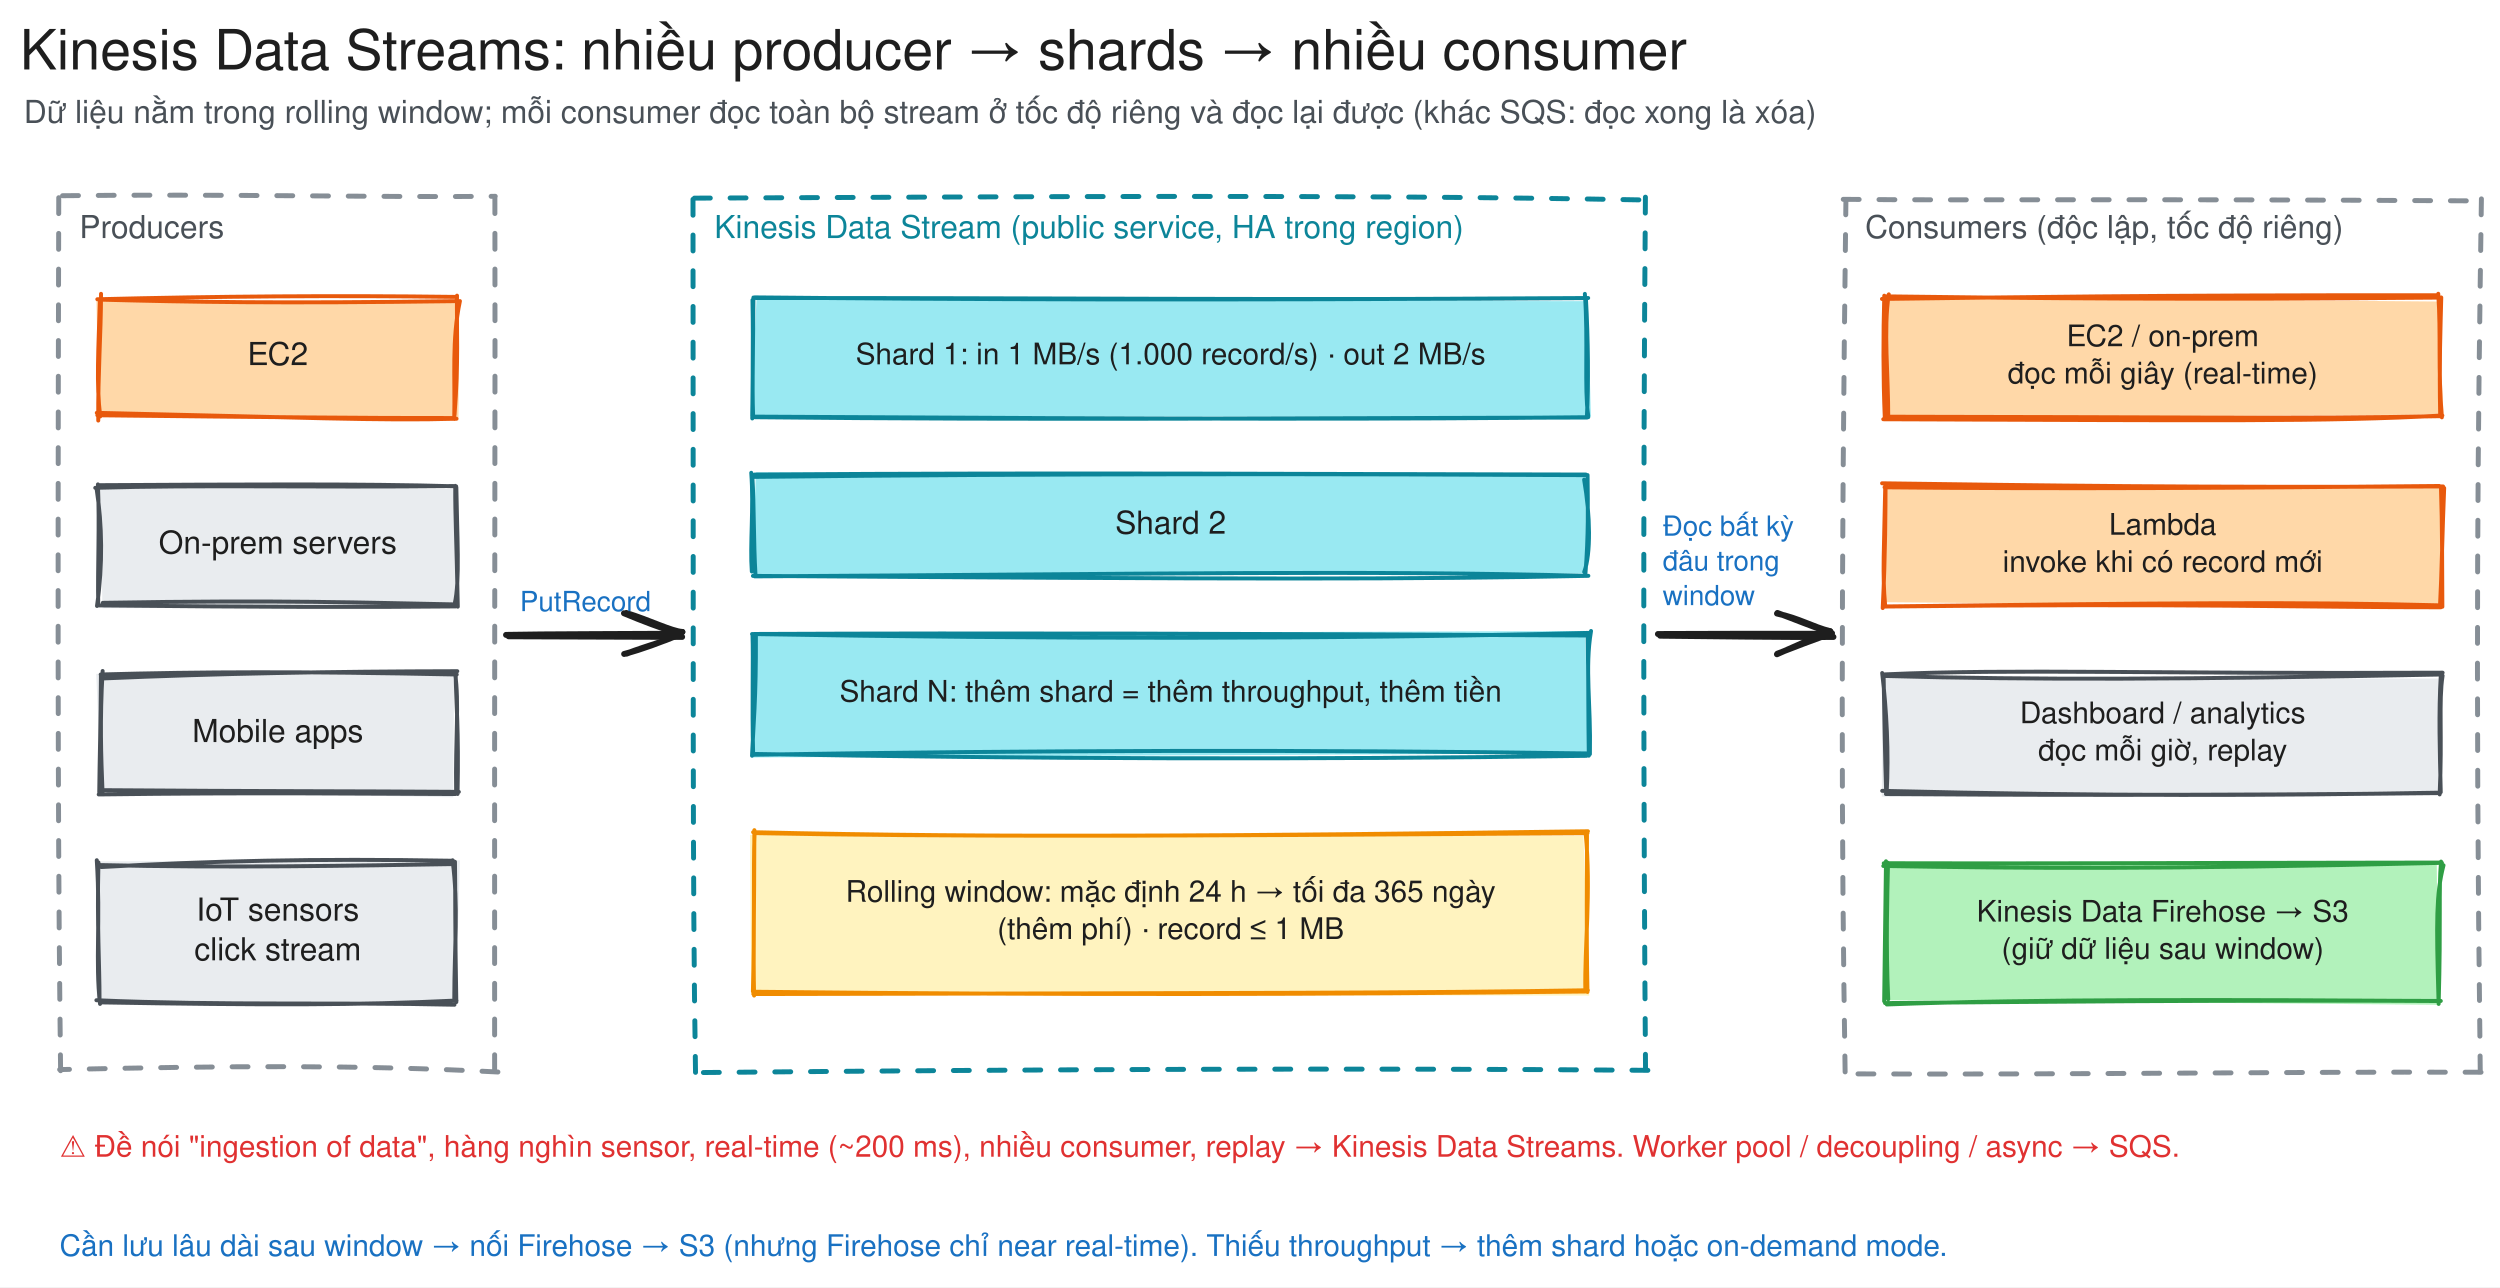
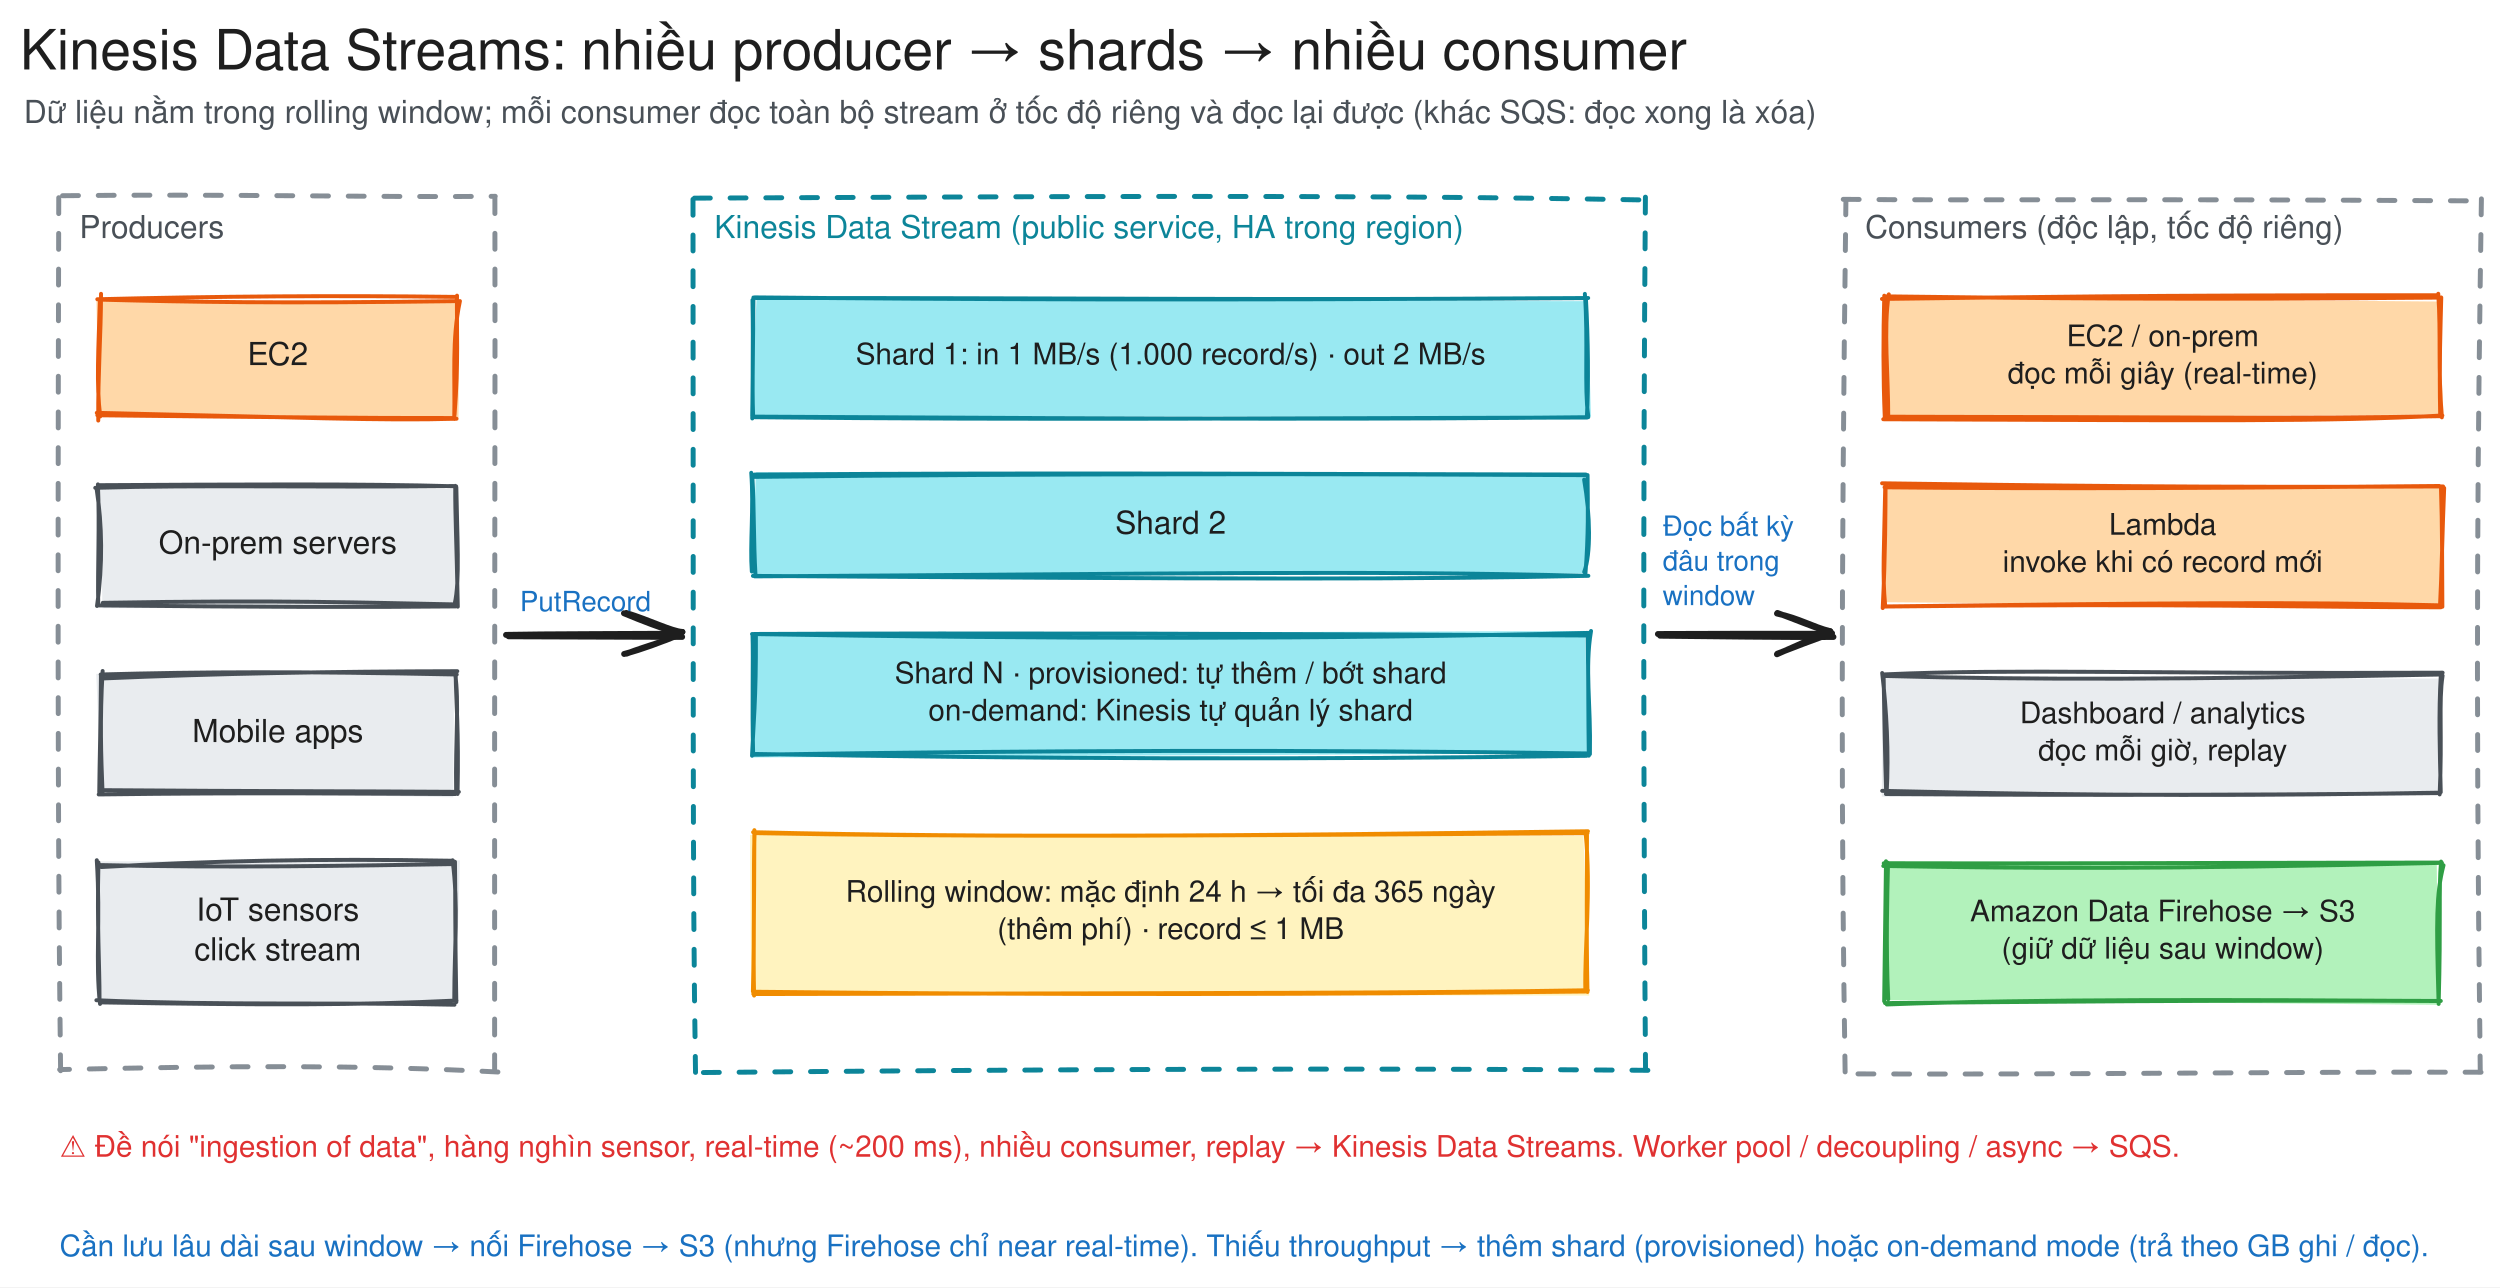
<svg xmlns="http://www.w3.org/2000/svg" version="1.1" viewBox="0 0 1260 648.75" width="1260" height="648.75">
  <defs>
    <style>
      @font-face {
        font-family: "Virgil";
        src: url("https://excalidraw.com/Virgil.woff2");
      }
      @font-face {
        font-family: "Cascadia";
        src: url("https://excalidraw.com/Cascadia.woff2");
      }
    </style>
  </defs>
  <rect x="0" y="0" width="1260" height="648.75" fill="#ffffff" />
  <g transform="translate(10 10) rotate(0 426.02 17.5)">
    <text x="0" y="25" font-family="Helvetica, Segoe UI Emoji" font-size="28px" fill="#1e1e1e" text-anchor="start" style="white-space: pre;" direction="ltr">Kinesis Data Streams: nhiều producer → shards → nhiều consumer</text>
  </g>
  <g transform="translate(12 48) rotate(0 467.04 10)">
    <text x="0" y="14" font-family="Helvetica, Segoe UI Emoji" font-size="16px" fill="#495057" text-anchor="start" style="white-space: pre;" direction="ltr">Dữ liệu nằm trong rolling window; mỗi consumer đọc toàn bộ stream ở tốc độ riêng và đọc lại được (khác SQS: đọc xong là xóa)</text>
  </g>
  <g stroke-linecap="round" transform="translate(30 100) rotate(0 110 220)">
    <path d="M1.53 -1.36 C80.77 -2.32, 161.08 -0.44, 219.6 -1.06 M219.42 -0.39 C219.67 95.21, 219.14 191.29, 219.29 440.84 M220.94 440.29 C151.65 436.63, 83.85 437.18, 0.06 439.07 M0.54 439.64 C-0.55 348.04, -1.1 254.15, -0.39 -0.56" stroke="#868e96" stroke-width="2.5" fill="none" stroke-dasharray="8 10" />
  </g>
  <g transform="translate(40 106) rotate(0 39.04 10)">
    <text x="0" y="14" font-family="Helvetica, Segoe UI Emoji" font-size="16px" fill="#495057" text-anchor="start" style="white-space: pre;" direction="ltr">Producers</text>
  </g>
  <g stroke-linecap="round" transform="translate(350 100) rotate(0 240 220)">
    <path d="M-0.02 -0.14 C163.38 -0.79, 325.05 -2.11, 479.85 0.8 M479.29 -0.62 C478.03 155.61, 478.34 311.7, 479.36 440.64 M480.51 439.44 C331.74 438.24, 184.85 438.9, -0.64 440.6 M0.54 440.46 C-1.08 340.12, -0.43 240.42, -0.73 0.03" stroke="#0c8599" stroke-width="2.5" fill="none" stroke-dasharray="8 10" />
  </g>
  <g transform="translate(360 106) rotate(0 201.12 10)">
    <text x="0" y="14" font-family="Helvetica, Segoe UI Emoji" font-size="16px" fill="#0c8599" text-anchor="start" style="white-space: pre;" direction="ltr">Kinesis Data Stream (public service, HA trong region)</text>
  </g>
  <g stroke-linecap="round" transform="translate(930 100) rotate(0 160 220)">
    <path d="M-0.99 0.46 C66.06 1.18, 131.88 0.07, 320.42 1.26 M320.63 0.24 C318.97 114.51, 317.43 229.42, 320.04 439.29 M320.43 440.4 C217.61 440.09, 116.39 441.71, -1.19 441.23 M-0.06 440.23 C-1.93 322.38, -2.18 204.35, 0.34 0.92" stroke="#868e96" stroke-width="2.5" fill="none" stroke-dasharray="8 10" />
  </g>
  <g transform="translate(940 106) rotate(0 124.16 10)">
    <text x="0" y="14" font-family="Helvetica, Segoe UI Emoji" font-size="16px" fill="#495057" text-anchor="start" style="white-space: pre;" direction="ltr">Consumers (độc lập, tốc độ riêng)</text>
  </g>
  <g stroke-linecap="round" transform="translate(50 150) rotate(0 90 30)">
    <path d="M-1.4 1.72 L181.42 1.7 L181.08 61.85 L-0.21 60.1" stroke="none" stroke-width="0" fill="#ffd8a8" />
    <path d="M1.08 1.03 C45.88 2.2, 89.84 3, 179.71 1.77 M-0.95 0.83 C58.52 -0.66, 118.89 -1.15, 179.65 -0.36 M181.8 1.74 C177.66 21.19, 179.41 39.78, 178.94 61.16 M180.33 -0.99 C180.08 15.24, 181.19 32.29, 179.08 59.07 M180.05 61.03 C142.13 62.18, 100.56 60.31, -1.22 58.07 M179.28 60.69 C132.57 60.76, 86.54 60.26, -0.93 59.29 M-0.48 61.96 C-0.68 38.13, 0.89 18.46, 0.92 -1.91 M0.51 59.9 C-1.51 43.57, -0.4 26.47, 0.38 0.64" stroke="#e8590c" stroke-width="2" fill="none" />
  </g>
  <g transform="translate(124.64 170) rotate(0 15.36 10)">
    <text x="15.36" y="14" font-family="Helvetica, Segoe UI Emoji" font-size="16px" fill="#1e1e1e" text-anchor="middle" style="white-space: pre;" direction="ltr">EC2</text>
  </g>
  <g stroke-linecap="round" transform="translate(50 245) rotate(0 90 30)">
    <path d="M0.44 -0.93 L178.94 1.51 L179.48 61.15 L1.62 61.52" stroke="none" stroke-width="0" fill="#e9ecef" />
    <path d="M-1.99 0.87 C51.35 -0.74, 106.86 0.75, 178.51 -0.03 M0.35 -0.47 C66.89 -0.82, 133.07 -1.31, 179.9 0.11 M179.99 0.64 C180.33 24.26, 181.89 47.98, 179.13 59.41 M179.45 -0.13 C179.33 13.9, 180.15 29.52, 180.72 60.76 M179.15 59.62 C134.32 58.81, 92.97 57.26, 1.8 58.83 M179.7 60.63 C133.34 61.12, 84.53 60.97, -0.6 60.12 M-1.11 60.41 C1.91 39.34, 1.43 19.32, -1.22 1.99 M-0.49 60.04 C-0.88 40.64, 0.27 19.81, -0.65 -0.87" stroke="#495057" stroke-width="2" fill="none" />
  </g>
  <g transform="translate(74.96 265) rotate(0 65.04 10)">
    <text x="65.04" y="14" font-family="Helvetica, Segoe UI Emoji" font-size="16px" fill="#1e1e1e" text-anchor="middle" style="white-space: pre;" direction="ltr">On-prem servers</text>
  </g>
  <g stroke-linecap="round" transform="translate(50 340) rotate(0 90 30)">
    <path d="M-1.52 -0.38 L178.86 0.41 L178.48 61.85 L1.04 58.4" stroke="none" stroke-width="0" fill="#e9ecef" />
    <path d="M1.52 1.95 C59.32 -0.58, 117.66 -1.59, 180.47 -1.72 M0.74 -0.06 C51.07 -1.42, 100.7 -1.69, 180.19 -0.05 M179.36 -0.87 C181.52 14.74, 179.48 31.2, 179.89 59.43 M179.66 -0.57 C179.82 14.31, 181.3 27.21, 180.6 60.17 M181.26 59.1 C129.93 58.71, 80.65 58.86, 1.74 58.24 M179.46 60.2 C130.26 60.05, 79.64 59.36, -0.25 60.4 M1.67 59.19 C0.96 41.27, 0.26 22.99, 1.73 -1.82 M0.02 59.28 C0.19 42.5, 0.76 25.03, 0.87 0.38" stroke="#495057" stroke-width="2" fill="none" />
  </g>
  <g transform="translate(96.48 360) rotate(0 43.52 10)">
    <text x="43.52" y="14" font-family="Helvetica, Segoe UI Emoji" font-size="16px" fill="#1e1e1e" text-anchor="middle" style="white-space: pre;" direction="ltr">Mobile apps</text>
  </g>
  <g stroke-linecap="round" transform="translate(50 435) rotate(0 90 35)">
    <path d="M-0.84 -0.89 L181.79 -1.41 L179.71 70.32 L-1.25 69.97" stroke="none" stroke-width="0" fill="#e9ecef" />
    <path d="M1.1 1.99 C54.93 -1.09, 108.44 -2.39, 178.34 -1.18 M-0.34 0.98 C64.61 2.5, 128.81 1.3, 179.32 0.48 M178.09 -1.43 C181.14 21.66, 179.01 41.42, 178.96 68.09 M179.3 -0.65 C179.58 14.6, 179.22 29.4, 179.98 70.04 M179.05 71.38 C120.94 70.03, 61.92 71.84, -1.42 69.12 M180.08 69.27 C130.98 71.67, 83.07 71.62, 0.53 70.2 M0.42 70.98 C-2.04 49.53, 0.74 29.6, -1.22 -1.45 M0.16 69.04 C0.2 51.11, -1.17 32.25, -0.39 -0.35" stroke="#495057" stroke-width="2" fill="none" />
  </g>
  <g transform="translate(92.24 450) rotate(0 47.76 20)">
    <text x="47.76" y="14" font-family="Helvetica, Segoe UI Emoji" font-size="16px" fill="#1e1e1e" text-anchor="middle" style="white-space: pre;" direction="ltr">IoT sensors</text>
    <text x="47.76" y="34" font-family="Helvetica, Segoe UI Emoji" font-size="16px" fill="#1e1e1e" text-anchor="middle" style="white-space: pre;" direction="ltr">click stream</text>
  </g>
  <g stroke-linecap="round" transform="translate(380 150) rotate(0 210 30)">
    <path d="M1.29 1.03 L420.25 1.79 L421.82 60.1 L-1.82 59.66" stroke="none" stroke-width="0" fill="#99e9f2" />
    <path d="M0.99 0.19 C137.7 0.08, 275.12 1.36, 419.4 0.25 M0.36 -0.12 C110.21 0.96, 220.45 1.42, 420.44 0.2 M418.77 -1.89 C420.48 21.04, 418.43 46.1, 420.44 59.43 M419.28 -0.04 C420.47 21.63, 420.64 43.39, 419.78 60.47 M419.16 60.44 C279.34 60.69, 139.97 61.81, 0.45 60.27 M420.48 60.26 C323.32 61.34, 226.15 61.27, -0.14 59.98 M-0.43 59.54 C-1.05 43.24, -0.24 26.6, -0.75 1.2 M-0.86 60.9 C-0.6 39.56, -0.48 17.98, -0.27 -0.05" stroke="#0c8599" stroke-width="2" fill="none" />
  </g>
  <g transform="translate(413.525 170.625) rotate(0 176.475 9.375)">
    <text x="176.475" y="13" font-family="Helvetica, Segoe UI Emoji" font-size="15px" fill="#1e1e1e" text-anchor="middle" style="white-space: pre;" direction="ltr">Shard 1: in 1 MB/s (1.000 record/s) · out 2 MB/s</text>
  </g>
  <g stroke-linecap="round" transform="translate(380 240) rotate(0 210 25)">
    <path d="M0.92 -1.95 L419.22 -0.27 L419.42 49.1 L-0.68 50.49" stroke="none" stroke-width="0" fill="#99e9f2" />
    <path d="M0.27 -0.82 C155.46 -1.96, 311.71 -0.94, 419.27 -0.83 M-0.35 0.36 C152.48 -1.43, 304.77 -1.12, 419.99 -0.52 M418.4 1.75 C421.52 19.65, 421.83 39.36, 418.43 48.27 M420.13 -0.56 C420.28 15.35, 420.65 29.25, 419.03 49.45 M419.74 50.25 C309.1 47.33, 199.95 49.34, 0.38 50.49 M420.53 50.22 C333.38 52.06, 247.23 51.97, -0.52 50.25 M-1.08 48.04 C-2.11 34.68, -0.03 15.74, -1.37 -1.71 M0.79 50.33 C-0.26 32.08, 0.12 15.55, -0.81 0.18" stroke="#0c8599" stroke-width="2" fill="none" />
  </g>
  <g transform="translate(560.56 255) rotate(0 29.44 10)">
    <text x="29.44" y="14" font-family="Helvetica, Segoe UI Emoji" font-size="16px" fill="#1e1e1e" text-anchor="middle" style="white-space: pre;" direction="ltr">Shard 2</text>
  </g>
  <g stroke-linecap="round" transform="translate(380 320) rotate(0 210 30)">
    <path d="M0.22 -0.55 L418.9 -2 L420.61 59.67 L-0.9 61.76" stroke="none" stroke-width="0" fill="#99e9f2" />
    <path d="M-0.97 -0.44 C145.3 2.08, 291.94 2.24, 420.9 -1.03 M0.15 -0.48 C124.24 -1.02, 248.23 -0.67, 420.24 0.29 M421.88 -1.98 C418.68 16.99, 421.84 34.54, 421.31 60.08 M420.16 -0.26 C420.57 19.77, 420.46 42.23, 420.76 60.86 M419.61 60.94 C279.11 62.97, 138.77 62.49, 0.9 60 M420.2 59.73 C281.11 57.78, 141.73 58.12, -0.43 60.39 M-0.98 60.9 C-0.38 46.2, 1.14 32.24, 0.97 -0.03 M-0.43 59.45 C-1.06 36.14, -0.29 12.31, -0.74 -0.43" stroke="#0c8599" stroke-width="2" fill="none" />
  </g>
-   <g transform="translate(410.525 340.625) rotate(0 179.475 9.375)">
-     <text x="179.475" y="13" font-family="Helvetica, Segoe UI Emoji" font-size="15px" fill="#1e1e1e" text-anchor="middle" style="white-space: pre;" direction="ltr">Shard N: thêm shard = thêm throughput, thêm tiền</text>
+   <g transform="translate(410.52 331.25) rotate(0 179.47 18.75)">
+     <text x="179.47" y="13.12" font-family="Helvetica, Segoe UI Emoji" font-size="15px" fill="#1e1e1e" text-anchor="middle" style="white-space: pre;" direction="ltr">Shard N · provisioned: tự thêm / bớt shard</text>
+     <text x="179.47" y="31.88" font-family="Helvetica, Segoe UI Emoji" font-size="15px" fill="#1e1e1e" text-anchor="middle" style="white-space: pre;" direction="ltr">on-demand: Kinesis tự quản lý shard</text>
  </g>
  <g stroke-linecap="round" transform="translate(380 420) rotate(0 210 40)">
    <path d="M-1.99 0.79 L418.06 1.36 L420.95 81.8 L-1.38 81.2" stroke="none" stroke-width="0" fill="#fff3bf" />
    <path d="M-0.43 -0.57 C123.75 2.36, 246.03 1.32, 420.31 -1.05 M0.53 -0.11 C97.47 1.77, 195.45 1.45, 420.07 -0.05 M419.16 -0.12 C422 29.45, 418.54 57.59, 419.02 79.52 M419.83 0.92 C419.92 23.01, 419.41 45.03, 420.08 79.96 M420.29 79.09 C335.37 80.5, 250.82 80.47, -0.31 81 M420.09 79.71 C289.74 81.19, 159.45 81.57, -0.1 79.84 M0.07 81.77 C-0.45 60.14, 0.15 40.24, 0.2 -1.6 M-0.54 79.68 C0.41 49.56, -0.37 17.25, 0.28 0.66" stroke="#f08c00" stroke-width="2" fill="none" />
  </g>
  <g transform="translate(421.85 441.25) rotate(0 168.15 18.75)">
    <text x="168.15" y="13.25" font-family="Helvetica, Segoe UI Emoji" font-size="15px" fill="#1e1e1e" text-anchor="middle" style="white-space: pre;" direction="ltr">Rolling window: mặc định 24 h → tối đa 365 ngày</text>
    <text x="168.15" y="32" font-family="Helvetica, Segoe UI Emoji" font-size="15px" fill="#1e1e1e" text-anchor="middle" style="white-space: pre;" direction="ltr">(thêm phí) · record ≤ 1 MB</text>
  </g>
  <g stroke-linecap="round" transform="translate(950 150) rotate(0 140 30)">
    <path d="M0.61 -0.38 L278.59 1.97 L281.55 58.98 L1.8 60.41" stroke="none" stroke-width="0" fill="#ffd8a8" />
    <path d="M-1.49 0.67 C63.96 -0.2, 130.39 -1.28, 278.69 -1.21 M-0.19 -0.64 C76.4 0.36, 152.45 1.1, 279.37 -0.01 M278.88 -1.95 C280.3 18.49, 278.69 36.18, 280.69 60.34 M280.39 -0.08 C280.02 16.1, 279.31 32.22, 279.86 59.83 M280.95 59.41 C222.35 62.65, 164.78 61.87, -0.83 61.3 M280.76 59.74 C210.36 61.2, 140.64 60.14, 0.6 60.02 M1.66 60.23 C1.76 39.75, -0.82 15.78, 1.95 -1.65 M-0.05 60.98 C-0.95 39.39, -0.87 18.77, -0.33 -0.97" stroke="#e8590c" stroke-width="2" fill="none" />
  </g>
  <g transform="translate(1005.775 161.25) rotate(0 84.225 18.75)">
    <text x="84.225" y="13.25" font-family="Helvetica, Segoe UI Emoji" font-size="15px" fill="#1e1e1e" text-anchor="middle" style="white-space: pre;" direction="ltr">EC2 / on-prem</text>
    <text x="84.225" y="32" font-family="Helvetica, Segoe UI Emoji" font-size="15px" fill="#1e1e1e" text-anchor="middle" style="white-space: pre;" direction="ltr">đọc mỗi giây (real-time)</text>
  </g>
  <g stroke-linecap="round" transform="translate(950 245) rotate(0 140 30)">
    <path d="M-0.06 1.49 L280.02 0.98 L281.65 61.07 L-0.33 58.5" stroke="none" stroke-width="0" fill="#ffd8a8" />
    <path d="M-1.43 -1.42 C77.12 -0.34, 156.01 0.79, 281.31 0.17 M-0.18 0.61 C90.1 1.54, 180.09 0.89, 279.43 -0.07 M281.86 0.96 C280.97 21.38, 280.63 44.78, 279.78 60.08 M280.24 0.56 C280.94 19.89, 280.8 41.04, 280.95 60.81 M280.2 61.07 C215.27 61.15, 151.48 58.96, -0.43 60.7 M279.41 60.09 C211.96 58.31, 142.58 58.86, 0.5 60.64 M-1.11 61.47 C0.25 35.04, 0.29 10.28, 0.32 -0.92 M0.09 59.85 C-1.32 44.89, -0.41 31.24, 0.18 -0.53" stroke="#e8590c" stroke-width="2" fill="none" />
  </g>
  <g transform="translate(1004.875 256.25) rotate(0 85.125 18.75)">
    <text x="85.125" y="13.25" font-family="Helvetica, Segoe UI Emoji" font-size="15px" fill="#1e1e1e" text-anchor="middle" style="white-space: pre;" direction="ltr">Lambda</text>
    <text x="85.125" y="32" font-family="Helvetica, Segoe UI Emoji" font-size="15px" fill="#1e1e1e" text-anchor="middle" style="white-space: pre;" direction="ltr">invoke khi có record mới</text>
  </g>
  <g stroke-linecap="round" transform="translate(950 340) rotate(0 140 30)">
    <path d="M-1.38 1.96 L280.36 1.99 L278.62 58.6 L-1.56 61.57" stroke="none" stroke-width="0" fill="#e9ecef" />
    <path d="M-0.15 -0.11 C66.41 -3.05, 132.95 -0.25, 281.08 -0.97 M0.47 0.72 C75.34 2.73, 149.68 2.5, 280.29 -0.05 M281.07 0.51 C279.01 13.77, 280.99 30.51, 279.58 60.38 M280.2 -0.33 C278.99 20.03, 279.67 38.22, 280.13 59.28 M278.61 59.52 C194.97 60.97, 110.66 61.38, -1.38 58.58 M279.27 59.72 C168.95 60.97, 57.59 60.7, 0.5 60.19 M0.85 60.16 C2.04 39.25, 0.78 17.57, -1.38 -0.8 M0.62 59.28 C0.01 41.19, -0.26 20.69, -0.67 0.07" stroke="#495057" stroke-width="2" fill="none" />
  </g>
  <g transform="translate(1012.9 351.25) rotate(0 77.1 18.75)">
    <text x="77.1" y="13.25" font-family="Helvetica, Segoe UI Emoji" font-size="15px" fill="#1e1e1e" text-anchor="middle" style="white-space: pre;" direction="ltr">Dashboard / analytics</text>
    <text x="77.1" y="32" font-family="Helvetica, Segoe UI Emoji" font-size="15px" fill="#1e1e1e" text-anchor="middle" style="white-space: pre;" direction="ltr">đọc mỗi giờ, replay</text>
  </g>
  <g stroke-linecap="round" transform="translate(950 435) rotate(0 140 35)">
    <path d="M-0.02 -0.77 L278.14 -0.15 L278.7 71.42 L-0.06 69.04" stroke="none" stroke-width="0" fill="#b2f2bb" />
    <path d="M-0.82 1.45 C69.71 2.63, 136.22 3.3, 280.73 -0.13 M-0.59 0.08 C69.98 0.34, 140.09 -0.11, 279.43 -0.27 M281.53 1.1 C277.81 15.61, 277.87 28.78, 279 68.5 M280.29 -0.76 C279 14, 280.27 27.81, 279.08 70.98 M278.76 69.52 C177.89 68.86, 74.53 68.4, 0.95 71.25 M280.16 69.48 C172.53 68.92, 63.72 70.03, 0.06 70.55 M1.66 68.64 C0.39 41.36, 1.22 15.35, 1.57 -0.15 M-0.38 69.64 C-0.07 49.04, 0.13 28.33, 0.54 -0.91" stroke="#2f9e44" stroke-width="2" fill="none" />
  </g>
  <g transform="translate(995.2 451.25) rotate(0 94.8 18.75)">
-     <text x="94.8" y="13.25" font-family="Helvetica, Segoe UI Emoji" font-size="15px" fill="#1e1e1e" text-anchor="middle" style="white-space: pre;" direction="ltr">Kinesis Data Firehose → S3</text>
-     <text x="94.8" y="32" font-family="Helvetica, Segoe UI Emoji" font-size="15px" fill="#1e1e1e" text-anchor="middle" style="white-space: pre;" direction="ltr">(giữ dữ liệu sau window)</text>
+     <text x="94.8" y="13.12" font-family="Helvetica, Segoe UI Emoji" font-size="15px" fill="#1e1e1e" text-anchor="middle" style="white-space: pre;" direction="ltr">Amazon Data Firehose → S3</text>
+     <text x="94.8" y="31.88" font-family="Helvetica, Segoe UI Emoji" font-size="15px" fill="#1e1e1e" text-anchor="middle" style="white-space: pre;" direction="ltr">(giữ dữ liệu sau window)</text>
  </g>
  <g stroke-linecap="round">
    <g transform="translate(256 320) rotate(0 44 0)">
      <path d="M0.33 0.68 C14.78 0.7, 73.25 0.93, 87.79 1 M-0.95 -0.01 C13.22 -0.39, 72.14 -0.48, 86.74 -0.6" stroke="#1e1e1e" stroke-width="3" fill="none" />
    </g>
    <g transform="translate(256 320) rotate(0 44 0)">
      <path d="M59.73 9.45 C71.21 5.01, 82.39 2.6, 87.91 -1.5 M58.57 9.6 C67.93 7.17, 76.1 3.95, 87.05 -0.35" stroke="#1e1e1e" stroke-width="3" fill="none" />
    </g>
    <g transform="translate(256 320) rotate(0 44 0)">
      <path d="M59.63 -11.07 C71.31 -7.47, 82.52 -1.84, 87.91 -1.5 M58.48 -10.92 C67.98 -6.97, 76.19 -3.82, 87.05 -0.35" stroke="#1e1e1e" stroke-width="3" fill="none" />
    </g>
  </g>
  <g stroke-linecap="round">
    <g transform="translate(836 320) rotate(0 44 0)">
      <path d="M0.69 0.39 C15.25 0.57, 73.61 1.24, 88.05 1.02 M-0.4 -0.45 C13.94 -0.58, 72.69 -0.63, 87.13 -0.57" stroke="#1e1e1e" stroke-width="3" fill="none" />
    </g>
    <g transform="translate(836 320) rotate(0 44 0)">
      <path d="M59.58 9.75 C70.73 4.75, 77.61 1.74, 86.42 -1.86 M59.8 9.45 C68.71 5.96, 77.08 2.8, 87.22 -0.88" stroke="#1e1e1e" stroke-width="3" fill="none" />
    </g>
    <g transform="translate(836 320) rotate(0 44 0)">
      <path d="M59.61 -10.78 C70.74 -8.41, 77.61 -4.08, 86.42 -1.86 M59.82 -11.07 C68.68 -7.84, 77.05 -4.28, 87.22 -0.88" stroke="#1e1e1e" stroke-width="3" fill="none" />
    </g>
  </g>
  <g transform="translate(30 570) rotate(0 555.375 9.375)">
    <text x="0" y="13" font-family="Helvetica, Segoe UI Emoji" font-size="15px" fill="#e03131" text-anchor="start" style="white-space: pre;" direction="ltr">⚠ Đề nói "ingestion of data", hàng nghìn sensor, real-time (~200 ms), nhiều consumer, replay → Kinesis Data Streams. Worker pool / decoupling / async → SQS.</text>
  </g>
-   <g transform="translate(30 620) rotate(0 483 9.375)">
-     <text x="0" y="13" font-family="Helvetica, Segoe UI Emoji" font-size="15px" fill="#1971c2" text-anchor="start" style="white-space: pre;" direction="ltr">Cần lưu lâu dài sau window → nối Firehose → S3 (nhưng Firehose chỉ near real-time). Thiếu throughput → thêm shard hoặc on-demand mode.</text>
+   <g transform="translate(30.0 620.0) rotate(0 619.97 9.38)">
+     <text x="0" y="13.12" font-family="Helvetica, Segoe UI Emoji" font-size="15px" fill="#1971c2" text-anchor="start" style="white-space: pre;" direction="ltr">Cần lưu lâu dài sau window → nối Firehose → S3 (nhưng Firehose chỉ near real-time). Thiếu throughput → thêm shard (provisioned) hoặc on-demand mode (trả theo GB ghi / đọc).</text>
  </g>
  <g transform="translate(262 296) rotate(0 34.93 8.75)">
    <text x="0" y="12" font-family="Helvetica, Segoe UI Emoji" font-size="14px" fill="#1971c2" text-anchor="start" style="white-space: pre;" direction="ltr">PutRecord</text>
  </g>
  <g transform="translate(838 258) rotate(0 34.37 26.25)">
    <text x="0" y="12" font-family="Helvetica, Segoe UI Emoji" font-size="14px" fill="#1971c2" text-anchor="start" style="white-space: pre;" direction="ltr">Đọc bất kỳ</text>
    <text x="0" y="29.5" font-family="Helvetica, Segoe UI Emoji" font-size="14px" fill="#1971c2" text-anchor="start" style="white-space: pre;" direction="ltr">đâu trong</text>
    <text x="0" y="47" font-family="Helvetica, Segoe UI Emoji" font-size="14px" fill="#1971c2" text-anchor="start" style="white-space: pre;" direction="ltr">window</text>
  </g>
</svg>
